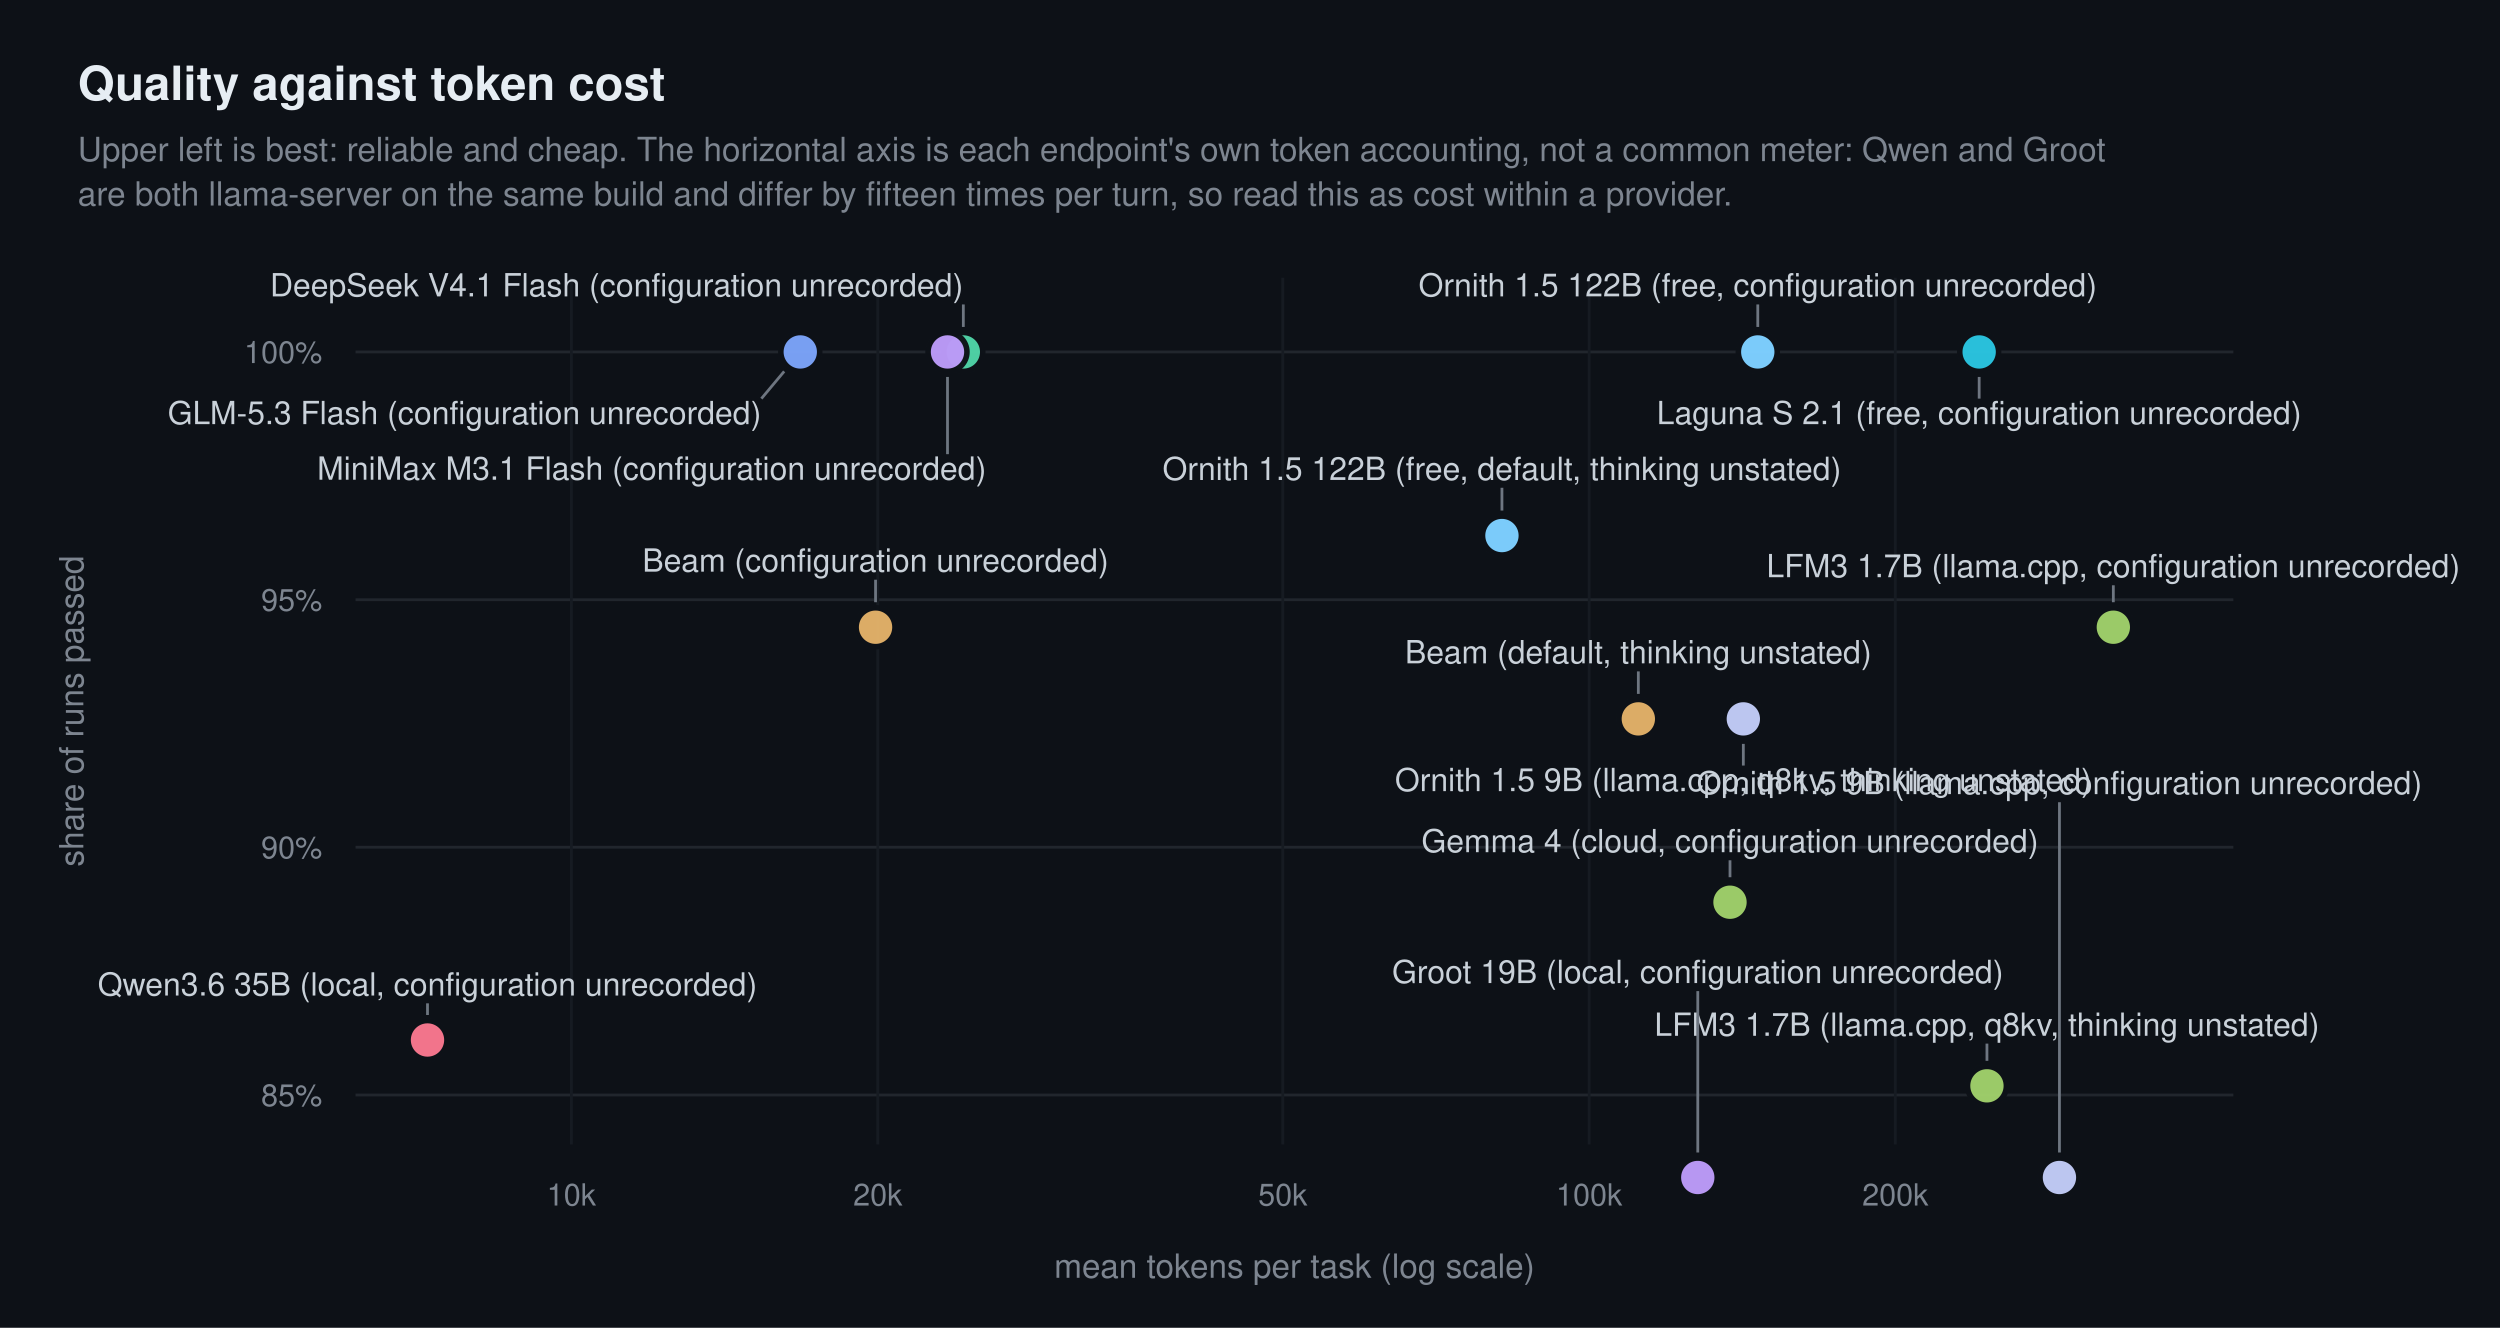
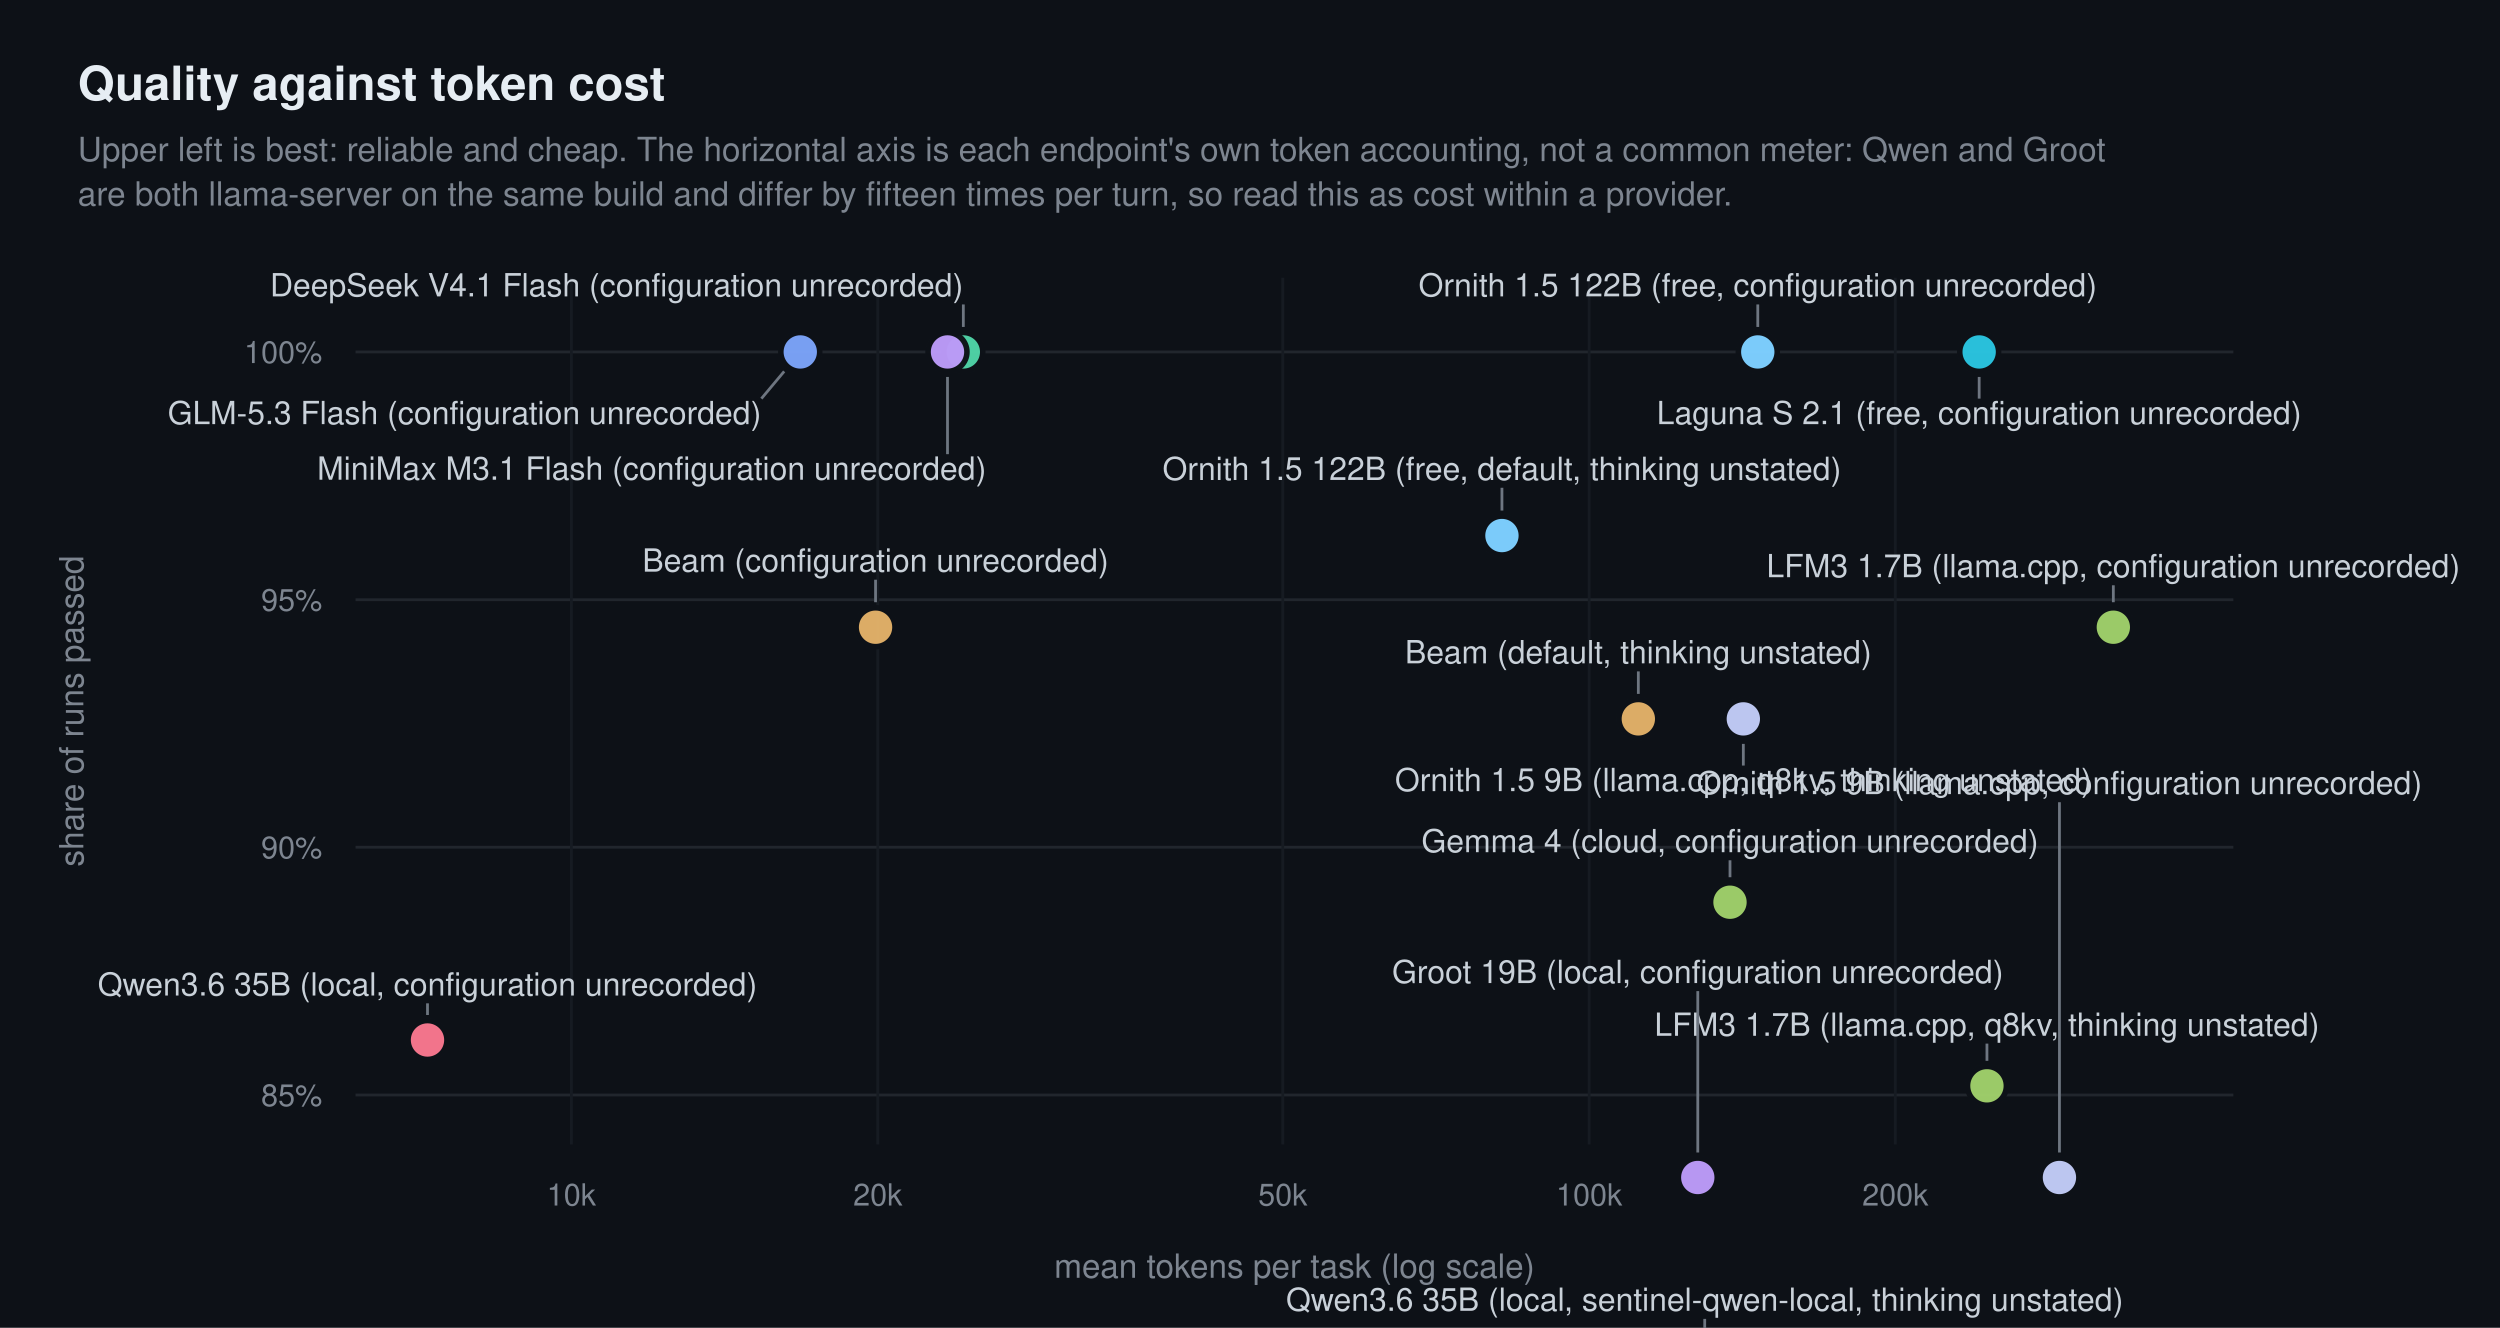
<svg xmlns="http://www.w3.org/2000/svg" width="900" height="478" viewBox="0 0 900 478" font-family="ui-sans-serif, -apple-system, Segoe UI, Helvetica, Arial, sans-serif">
  <rect width="100%" height="100%" fill="#0d1117" />
  <text x="28" y="36" fill="#e6edf3" font-size="17" font-weight="600">Quality against token cost</text>
  <text x="28" y="58" fill="#7d8590" font-size="12">Upper left is best: reliable and cheap. The horizontal axis is each endpoint's own token accounting, not a common meter: Qwen and Groot</text>
  <text x="28" y="74" fill="#7d8590" font-size="12">are both llama-server on the same build and differ by fifteen times per turn, so read this as cost within a provider.</text>
  <line x1="128" y1="394.2" x2="804" y2="394.2" stroke="#21262d" stroke-width="1" />
  <text x="116" y="398.2" fill="#7d8590" font-size="11" text-anchor="end">85%</text>
  <line x1="128" y1="305.0" x2="804" y2="305.0" stroke="#21262d" stroke-width="1" />
  <text x="116" y="309.0" fill="#7d8590" font-size="11" text-anchor="end">90%</text>
  <line x1="128" y1="215.9" x2="804" y2="215.9" stroke="#21262d" stroke-width="1" />
  <text x="116" y="219.9" fill="#7d8590" font-size="11" text-anchor="end">95%</text>
  <line x1="128" y1="126.7" x2="804" y2="126.7" stroke="#21262d" stroke-width="1" />
  <text x="116" y="130.7" fill="#7d8590" font-size="11" text-anchor="end">100%</text>
  <line x1="205.7" y1="100" x2="205.7" y2="412" stroke="#161b22" stroke-width="1" />
  <text x="205.7" y="434" fill="#7d8590" font-size="11" text-anchor="middle">10k</text>
  <line x1="316.0" y1="100" x2="316.0" y2="412" stroke="#161b22" stroke-width="1" />
  <text x="316.0" y="434" fill="#7d8590" font-size="11" text-anchor="middle">20k</text>
  <line x1="461.8" y1="100" x2="461.8" y2="412" stroke="#161b22" stroke-width="1" />
  <text x="461.8" y="434" fill="#7d8590" font-size="11" text-anchor="middle">50k</text>
  <line x1="572.1" y1="100" x2="572.1" y2="412" stroke="#161b22" stroke-width="1" />
  <text x="572.1" y="434" fill="#7d8590" font-size="11" text-anchor="middle">100k</text>
  <line x1="682.3" y1="100" x2="682.3" y2="412" stroke="#161b22" stroke-width="1" />
  <text x="682.3" y="434" fill="#7d8590" font-size="11" text-anchor="middle">200k</text>
  <text x="466" y="460" fill="#7d8590" font-size="12" text-anchor="middle">mean tokens per task (log scale)</text>
  <text x="30" y="256" fill="#7d8590" font-size="12" text-anchor="middle" transform="rotate(-90 30 256)">share of runs passed</text>
  <circle cx="346.8" cy="126.7" r="7" fill="#4fd1a5" stroke="#0d1117" stroke-width="2" opacity="0.98" />
  <circle cx="288.1" cy="126.7" r="7" fill="#7aa2f7" stroke="#0d1117" stroke-width="2" opacity="0.98" />
  <circle cx="341.1" cy="126.7" r="7" fill="#bb9af7" stroke="#0d1117" stroke-width="2" opacity="0.98" />
  <circle cx="632.8" cy="126.7" r="7" fill="#7dcfff" stroke="#0d1117" stroke-width="2" opacity="0.98" />
  <circle cx="540.7" cy="192.8" r="7" fill="#7dcfff" stroke="#0d1117" stroke-width="2" opacity="0.98" />
  <circle cx="712.5" cy="126.7" r="7" fill="#2ac3de" stroke="#0d1117" stroke-width="2" opacity="0.98" />
  <circle cx="315.2" cy="225.8" r="7" fill="#e0af68" stroke="#0d1117" stroke-width="2" opacity="0.98" />
  <circle cx="589.8" cy="258.8" r="7" fill="#e0af68" stroke="#0d1117" stroke-width="2" opacity="0.98" />
  <circle cx="622.8" cy="324.8" r="7" fill="#9ece6a" stroke="#0d1117" stroke-width="2" opacity="0.98" />
  <circle cx="153.9" cy="374.4" r="7" fill="#f7768e" stroke="#0d1117" stroke-width="2" opacity="0.98" />
+   <circle cx="613.7" cy="489.9" r="7" fill="#f7768e" stroke="#0d1117" stroke-width="2" opacity="0.98" />
  <circle cx="791.8" cy="805.9" r="7" fill="#ff9e64" stroke="#0d1117" stroke-width="2" opacity="0.98" />
  <circle cx="760.8" cy="225.8" r="7" fill="#9ece6a" stroke="#0d1117" stroke-width="2" opacity="0.98" />
  <circle cx="715.3" cy="390.9" r="7" fill="#9ece6a" stroke="#0d1117" stroke-width="2" opacity="0.98" />
  <circle cx="741.4" cy="423.9" r="7" fill="#c0caf5" stroke="#0d1117" stroke-width="2" opacity="0.98" />
  <circle cx="627.6" cy="258.8" r="7" fill="#c0caf5" stroke="#0d1117" stroke-width="2" opacity="0.98" />
  <circle cx="649.1" cy="869.6" r="7" fill="#e0af68" stroke="#0d1117" stroke-width="2" opacity="0.98" />
  <circle cx="611.2" cy="423.9" r="7" fill="#bb9af7" stroke="#0d1117" stroke-width="2" opacity="0.98" />
  <line x1="346.8" y1="117.7" x2="346.8" y2="109.6" stroke="#6e7681" stroke-width="1" />
  <text x="346.8" y="106.7" fill="#c9d1d9" font-size="11.5" text-anchor="end">DeepSeek V4.1 Flash (configuration unrecorded)</text>
  <line x1="632.8" y1="117.7" x2="632.8" y2="109.6" stroke="#6e7681" stroke-width="1" />
  <text x="632.8" y="106.7" fill="#c9d1d9" font-size="11.5" text-anchor="middle">Ornith 1.5 122B (free, configuration unrecorded)</text>
  <line x1="712.5" y1="135.7" x2="712.5" y2="143.5" stroke="#6e7681" stroke-width="1" />
  <text x="712.5" y="152.7" fill="#c9d1d9" font-size="11.5" text-anchor="middle">Laguna S 2.1 (free, configuration unrecorded)</text>
  <line x1="282.3" y1="133.7" x2="274.1" y2="143.5" stroke="#6e7681" stroke-width="1" />
  <text x="274.1" y="152.7" fill="#c9d1d9" font-size="11.5" text-anchor="end">GLM-5.3 Flash (configuration unrecorded)</text>
  <line x1="341.1" y1="135.7" x2="341.1" y2="163.5" stroke="#6e7681" stroke-width="1" />
  <text x="355.1" y="172.7" fill="#c9d1d9" font-size="11.5" text-anchor="end">MiniMax M3.1 Flash (configuration unrecorded)</text>
  <line x1="540.7" y1="183.8" x2="540.7" y2="175.6" stroke="#6e7681" stroke-width="1" />
  <text x="540.7" y="172.8" fill="#c9d1d9" font-size="11.5" text-anchor="middle">Ornith 1.5 122B (free, default, thinking unstated)</text>
  <line x1="315.2" y1="216.8" x2="315.2" y2="208.7" stroke="#6e7681" stroke-width="1" />
  <text x="315.2" y="205.8" fill="#c9d1d9" font-size="11.5" text-anchor="middle">Beam (configuration unrecorded)</text>
  <line x1="760.8" y1="216.8" x2="760.8" y2="210.7" stroke="#6e7681" stroke-width="1" />
  <text x="760.8" y="207.8" fill="#c9d1d9" font-size="11.5" text-anchor="middle">LFM3 1.7B (llama.cpp, configuration unrecorded)</text>
  <line x1="589.8" y1="249.8" x2="589.8" y2="241.7" stroke="#6e7681" stroke-width="1" />
  <text x="589.8" y="238.8" fill="#c9d1d9" font-size="11.5" text-anchor="middle">Beam (default, thinking unstated)</text>
  <line x1="627.6" y1="267.8" x2="627.6" y2="275.6" stroke="#6e7681" stroke-width="1" />
  <text x="627.6" y="284.8" fill="#c9d1d9" font-size="11.5" text-anchor="middle">Ornith 1.5 9B (llama.cpp, q8kv, thinking unstated)</text>
  <line x1="622.8" y1="315.8" x2="622.8" y2="309.7" stroke="#6e7681" stroke-width="1" />
  <text x="622.8" y="306.8" fill="#c9d1d9" font-size="11.5" text-anchor="middle">Gemma 4 (cloud, configuration unrecorded)</text>
  <line x1="715.3" y1="381.9" x2="715.3" y2="375.7" stroke="#6e7681" stroke-width="1" />
  <text x="715.3" y="372.9" fill="#c9d1d9" font-size="11.5" text-anchor="middle">LFM3 1.7B (llama.cpp, q8kv, thinking unstated)</text>
  <line x1="153.9" y1="365.4" x2="153.9" y2="361.2" stroke="#6e7681" stroke-width="1" />
  <text x="153.9" y="358.4" fill="#c9d1d9" font-size="11.5" text-anchor="middle">Qwen3.6 35B (local, configuration unrecorded)</text>
  <line x1="611.2" y1="414.9" x2="611.2" y2="356.8" stroke="#6e7681" stroke-width="1" />
  <text x="611.2" y="353.9" fill="#c9d1d9" font-size="11.5" text-anchor="middle">Groot 19B (local, configuration unrecorded)</text>
  <line x1="741.4" y1="414.9" x2="741.4" y2="288.8" stroke="#6e7681" stroke-width="1" />
  <text x="741.4" y="285.9" fill="#c9d1d9" font-size="11.5" text-anchor="middle">Ornith 1.5 9B (llama.cpp, configuration unrecorded)</text>
+   <line x1="613.7" y1="480.9" x2="613.7" y2="474.8" stroke="#6e7681" stroke-width="1" />
+   <text x="613.7" y="471.9" fill="#c9d1d9" font-size="11.5" text-anchor="middle">Qwen3.6 35B (local, sentinel-qwen-local, thinking unstated)</text>
  <line x1="791.8" y1="814.9" x2="791.8" y2="824.7" stroke="#6e7681" stroke-width="1" />
  <text x="791.8" y="833.9" fill="#c9d1d9" font-size="11.5" text-anchor="middle">Nemotron 3.5 Lightning 30B (local, configuration unrecorded)</text>
  <line x1="649.1" y1="860.6" x2="649.1" y2="854.5" stroke="#6e7681" stroke-width="1" />
  <text x="649.1" y="851.6" fill="#c9d1d9" font-size="11.5" text-anchor="middle">Bonsai 2 9B (ternary Q2_0, configuration unrecorded)</text>
</svg>
